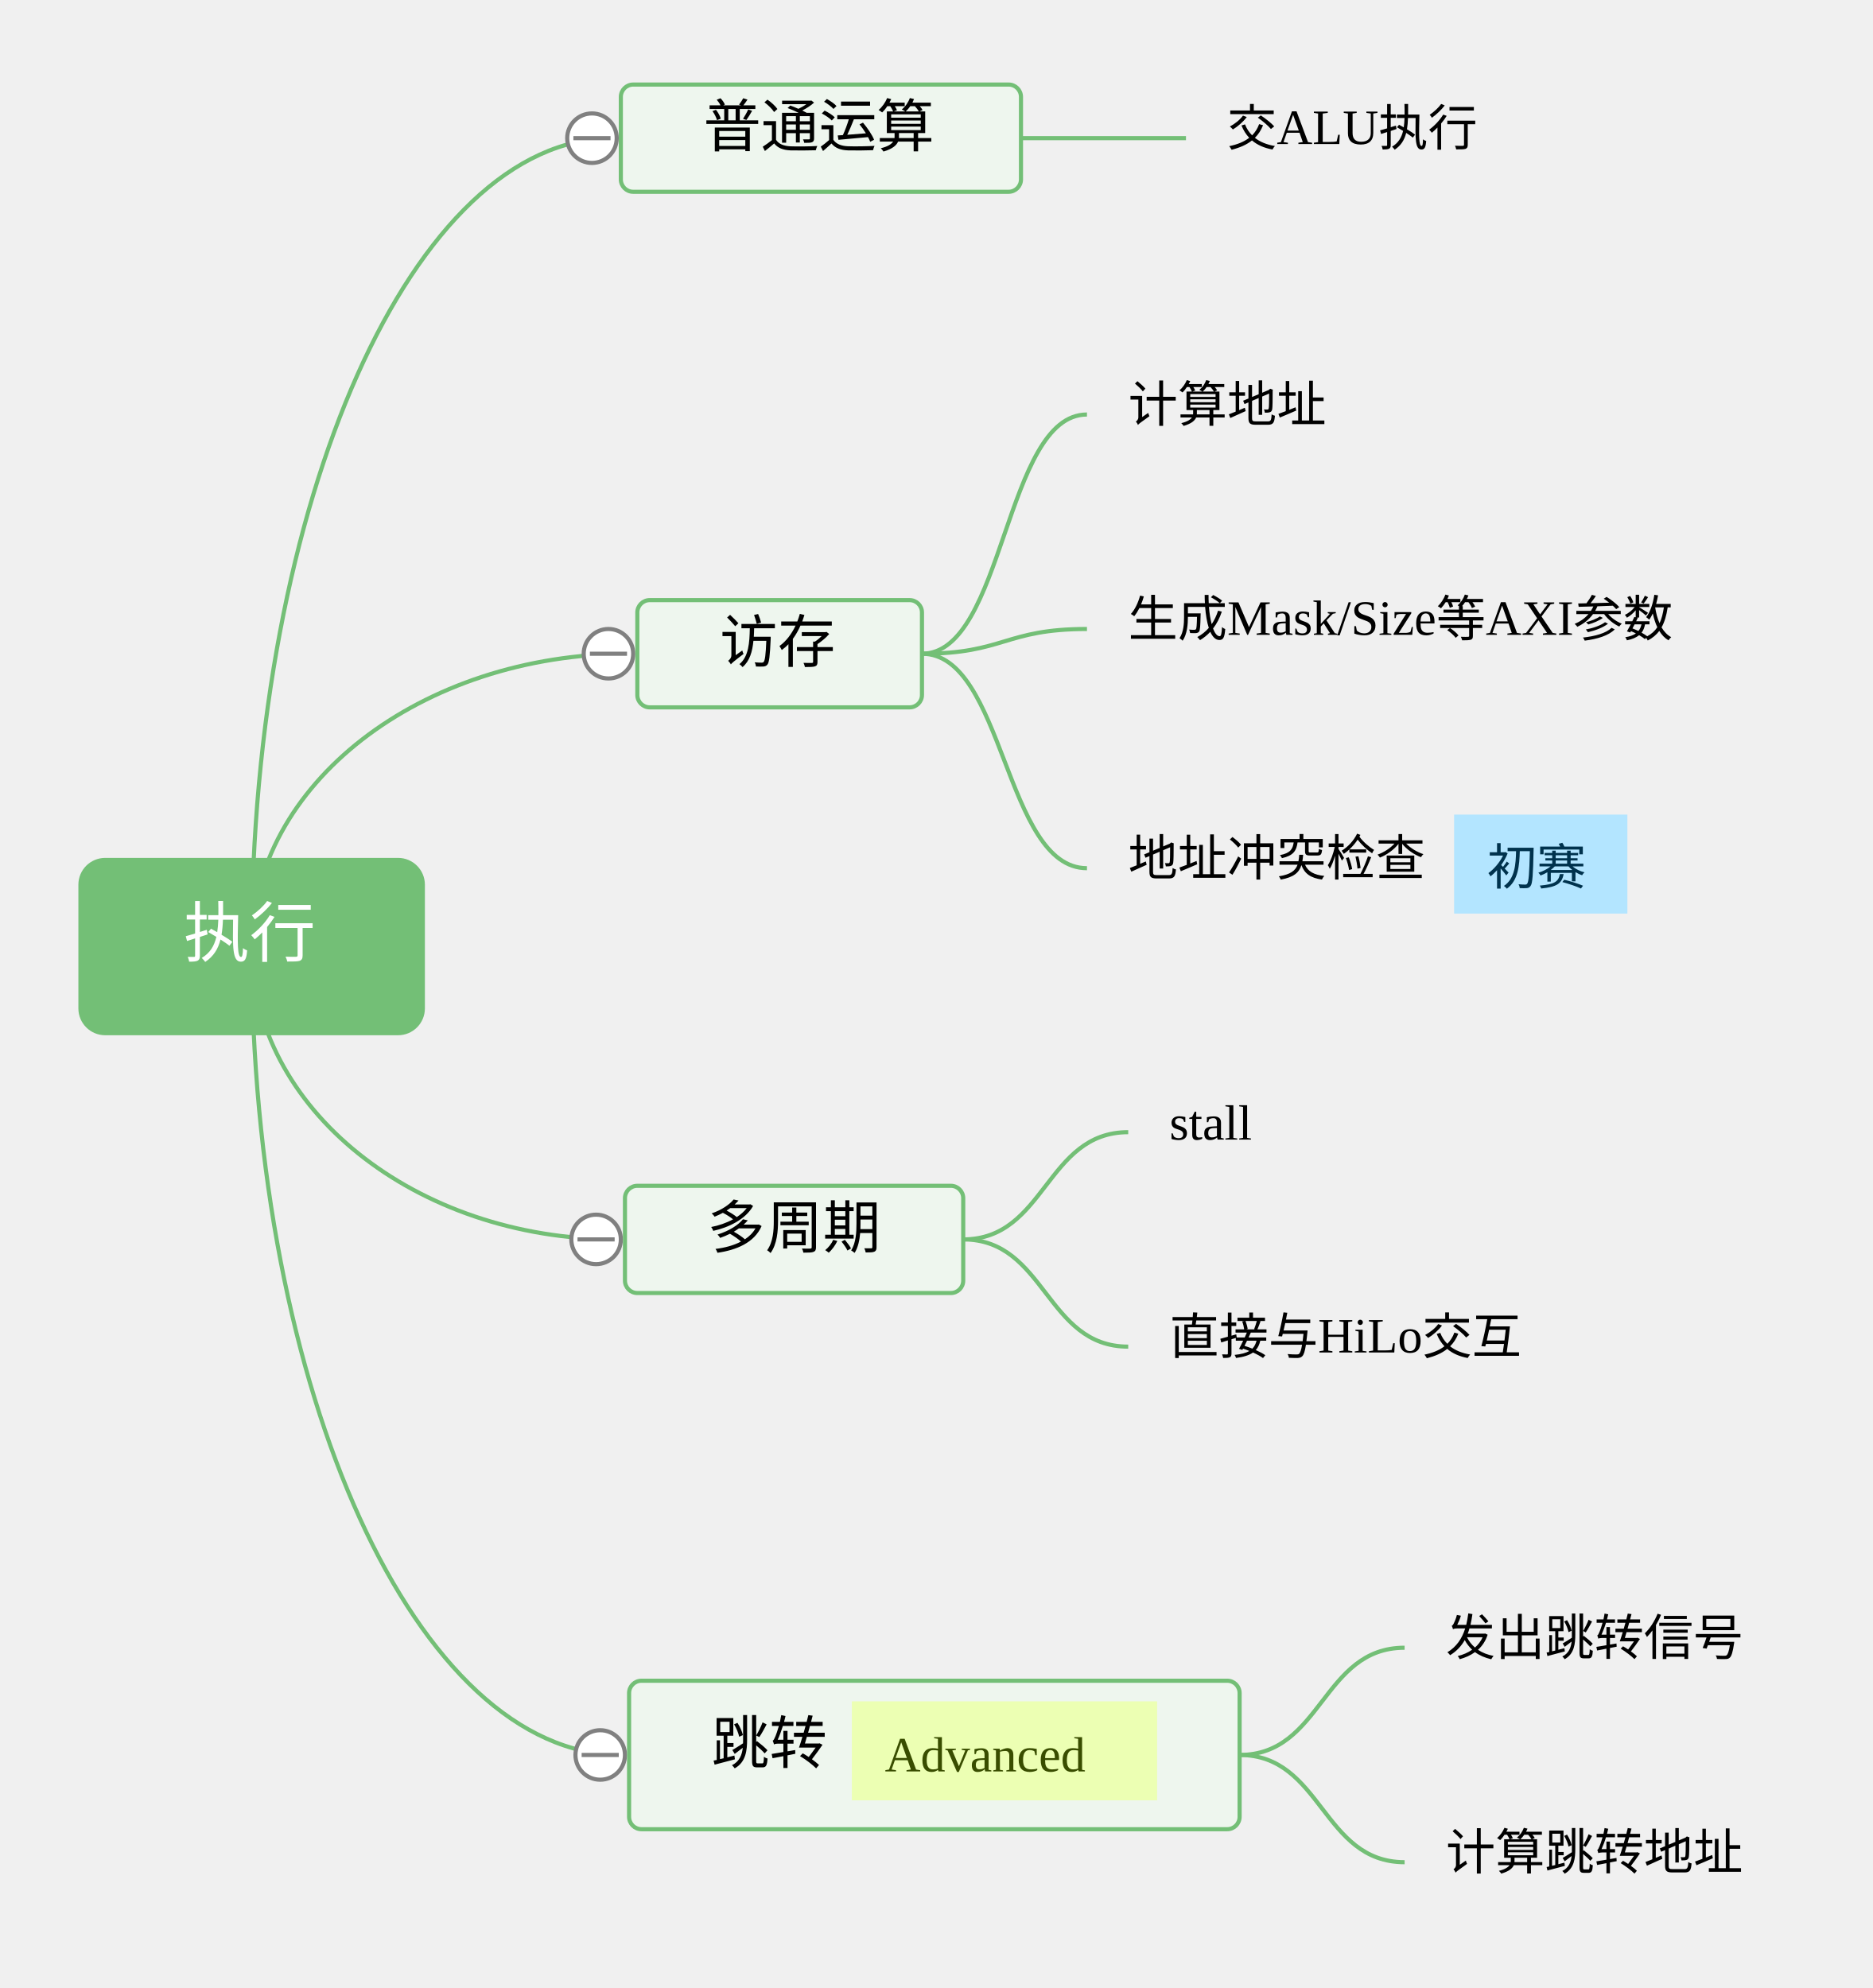
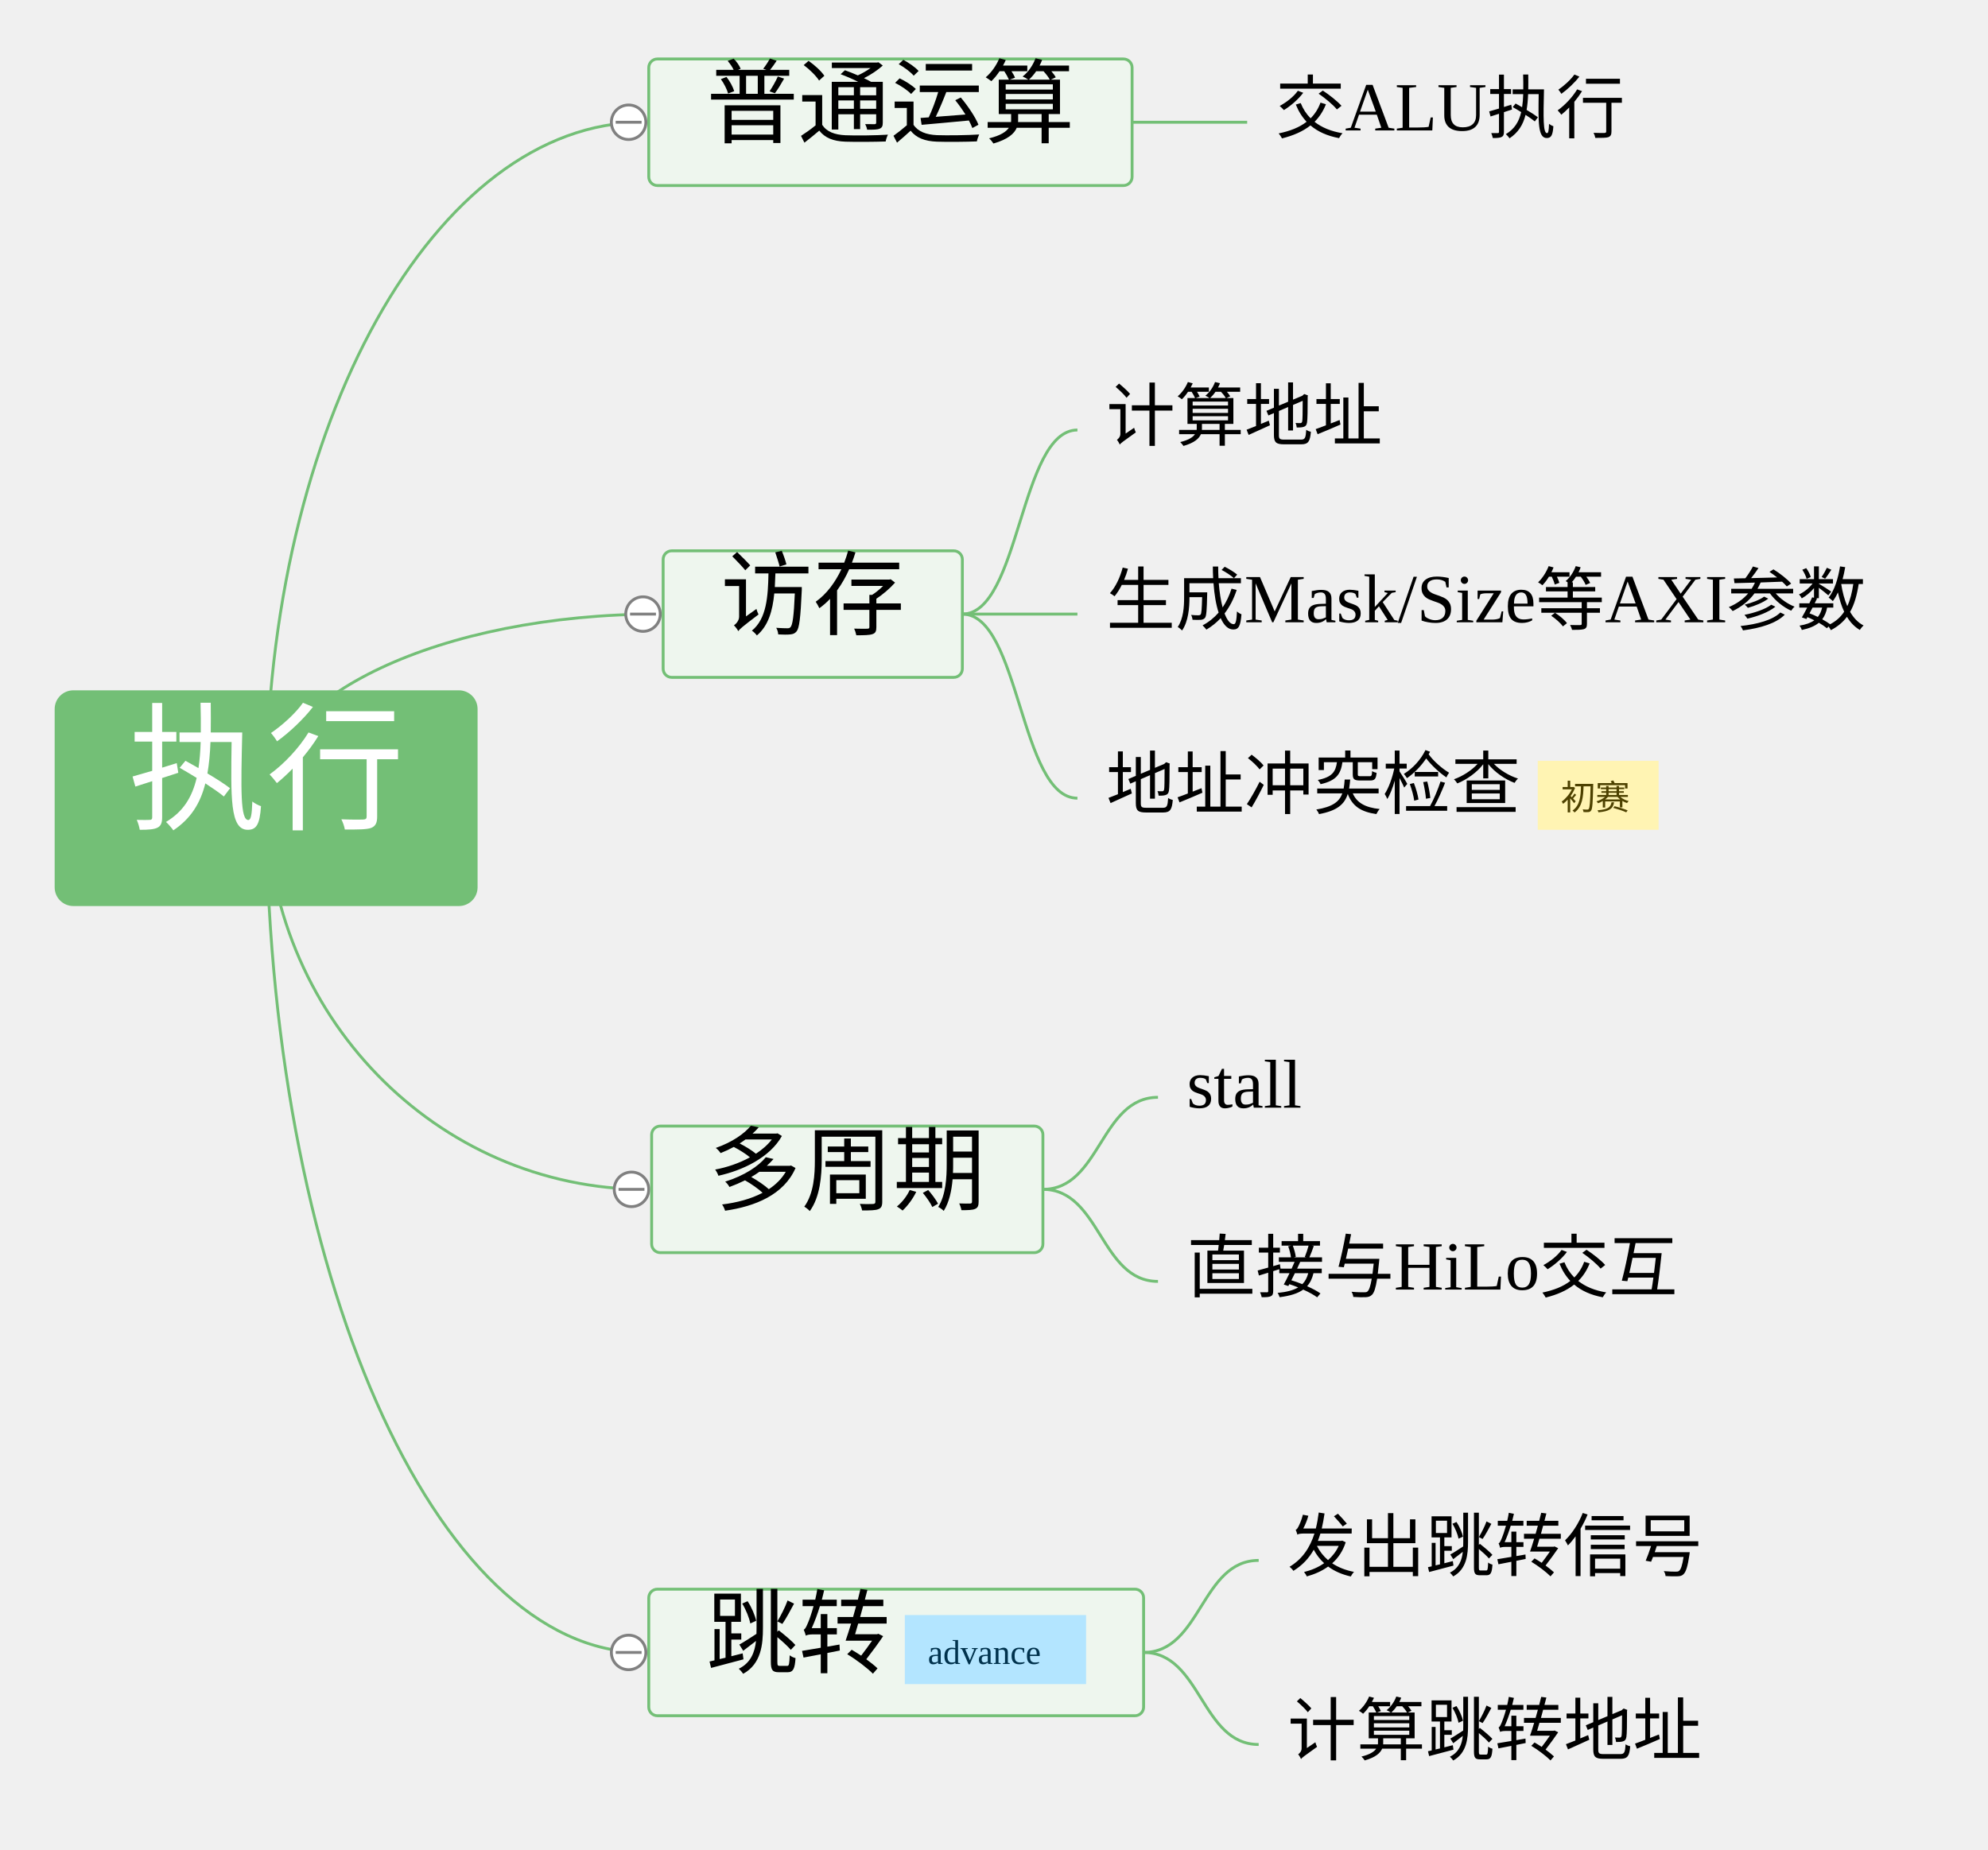
- <svg xmlns="http://www.w3.org/2000/svg" id="kity_svg_6" version="1.1" width="454" height="482" style="background: rgb(251, 251, 251); visibility: visible;" viewBox="0 0 454 482">
+ <svg xmlns="http://www.w3.org/2000/svg" id="kity_svg_6" version="1.1" width="691" height="643" style="background: rgb(251, 251, 251); visibility: visible;" viewBox="0 0 691 643">
  <defs id="kity_defs_7">
    <linearGradient id="kity_linearGradient_17" x1="0" y1="0" x2="0" y2="1">
      <stop id="kity_stop_18" offset="0" stop-color="rgb(255, 255, 255)" />
      <stop id="kity_stop_19" offset="1" stop-color="rgb(204, 204, 204)" />
    </linearGradient>
-     <marker id="kity_marker_4" orient="auto" refX="6" refY="0" viewBox="-7 -7 14 14" markerWidth="7" markerHeight="7" markerUnits="userSpaceOnUse">
-       <path id="kity_path_5" fill="rgb(191, 115, 115)" stroke="none" d="M6,0A6,6,0,1,1,-6,0A6,6,0,1,1,6,0" />
-     </marker>
    <marker id="kity_marker_2" orient="auto" refX="6" refY="0" viewBox="-7 -7 14 14" markerWidth="7" markerHeight="7" markerUnits="userSpaceOnUse">
      <path id="kity_path_3" fill="rgb(115, 191, 118)" stroke="none" d="M6,0A6,6,0,1,1,-6,0A6,6,0,1,1,6,0" />
    </marker>
  </defs>
  <g id="kity_g_8">
    <g id="minder1" text-rendering="optimize-speed">
      <g id="minder_connect_group1">
-         <path id="kity_path_31" fill="none" stroke="rgb(115, 191, 118)" stroke-width="1" d="M61,229.5A87.5,196,0,0,1,148.5,33.5" />
-         <path id="kity_path_39" fill="none" stroke="rgb(115, 191, 118)" stroke-width="1" d="M61,229.5A91.5,71,0,0,1,152.5,158.5" />
-         <path id="kity_path_47" fill="none" stroke="rgb(115, 191, 118)" stroke-width="1" d="M61,229.5A88.5,71,0,0,0,149.5,300.5" />
-         <path id="kity_path_99" fill="none" stroke="rgb(115, 191, 118)" stroke-width="1" d="M61,229.5A89.5,196,0,0,0,150.5,425.5" />
-         <path id="kity_path_160" fill="none" stroke="rgb(115, 191, 118)" stroke-width="1" d="M223.5,158.5C243.5,158.5,243.5,100.5,263.5,100.5" />
-         <path id="kity_path_161" fill="none" stroke="rgb(115, 191, 118)" stroke-width="1" d="M223.5,158.5C243.5,158.5,243.5,152.5,263.5,152.5" />
-         <path id="kity_path_162" fill="none" stroke="rgb(115, 191, 118)" stroke-width="1" d="M223.5,158.5C243.5,158.5,243.5,210.5,263.5,210.5" />
-         <path id="kity_path_163" fill="none" stroke="rgb(115, 191, 118)" stroke-width="1" d="M247.5,33.5C267.5,33.5,267.5,33.5,287.5,33.5" />
-         <path id="kity_path_164" fill="none" stroke="rgb(115, 191, 118)" stroke-width="1" d="M233.5,300.5C253.5,300.5,253.5,274.5,273.5,274.5" />
-         <path id="kity_path_165" fill="none" stroke="rgb(115, 191, 118)" stroke-width="1" d="M233.5,300.5C253.5,300.5,253.5,326.5,273.5,326.5" />
-         <path id="kity_path_166" fill="none" stroke="rgb(115, 191, 118)" stroke-width="1" d="M300.5,425.5C320.5,425.5,320.5,399.5,340.5,399.5" />
-         <path id="kity_path_167" fill="none" stroke="rgb(115, 191, 118)" stroke-width="1" d="M300.5,425.5C320.5,425.5,320.5,451.5,340.5,451.5" />
+         <path id="kity_path_31" fill="none" stroke="rgb(115, 191, 118)" stroke-width="1" d="M92.5,277.5A131,235,0,0,1,223.5,42.5" />
+         <path id="kity_path_35" fill="none" stroke="rgb(115, 191, 118)" stroke-width="1" d="M92.5,277.5A136,64,0,0,1,228.5,213.5" />
+         <path id="kity_path_43" fill="none" stroke="rgb(115, 191, 118)" stroke-width="1" d="M92.5,277.5A132,136,0,0,0,224.5,413.5" />
+         <path id="kity_path_49" fill="none" stroke="rgb(115, 191, 118)" stroke-width="1" d="M92.5,277.5A131,297,0,0,0,223.5,574.5" />
+         <path id="kity_path_144" fill="none" stroke="rgb(115, 191, 118)" stroke-width="1" d="M393.5,42.5C413.5,42.5,413.5,42.5,433.5,42.5" />
+         <path id="kity_path_145" fill="none" stroke="rgb(115, 191, 118)" stroke-width="1" d="M334.5,213.5C354.5,213.5,354.5,149.5,374.5,149.5" />
+         <path id="kity_path_146" fill="none" stroke="rgb(115, 191, 118)" stroke-width="1" d="M334.5,213.5C354.5,213.5,354.5,213.5,374.5,213.5" />
+         <path id="kity_path_147" fill="none" stroke="rgb(115, 191, 118)" stroke-width="1" d="M334.5,213.5C354.5,213.5,354.5,277.5,374.5,277.5" />
+         <path id="kity_path_150" fill="none" stroke="rgb(115, 191, 118)" stroke-width="1" d="M362.5,413.5C382.5,413.5,382.5,381.5,402.5,381.5" />
+         <path id="kity_path_151" fill="none" stroke="rgb(115, 191, 118)" stroke-width="1" d="M362.5,413.5C382.5,413.5,382.5,445.5,402.5,445.5" />
+         <path id="kity_path_152" fill="none" stroke="rgb(115, 191, 118)" stroke-width="1" d="M397.5,574.5C417.5,574.5,417.5,542.5,437.5,542.5" />
+         <path id="kity_path_153" fill="none" stroke="rgb(115, 191, 118)" stroke-width="1" d="M397.5,574.5C417.5,574.5,417.5,606.5,437.5,606.5" />
      </g>
      <g id="minder_node1">
-         <path id="kity_path_138" fill="rgba(0, 0, 0, .25)" stroke="none" d="M43.5,217.5h58a5,5,0,0,1,5,5v24a5,5,0,0,1,-5,5h-58a5,5,0,0,1,-5,-5v-24a5,5,0,0,1,5,-5z" display="none" />
-         <path id="node_outline1" fill="rgb(115, 191, 118)" stroke="rgb(115, 191, 118)" d="M25.5,209.5h71a5,5,0,0,1,5,5v30a5,5,0,0,1,-5,5h-71a5,5,0,0,1,-5,-5v-30a5,5,0,0,1,5,-5z" stroke-width="3" />
+         <path id="node_outline1" fill="rgb(115, 191, 118)" stroke="rgb(115, 191, 118)" d="M25.5,241.5h134a5,5,0,0,1,5,5v62a5,5,0,0,1,-5,5h-134a5,5,0,0,1,-5,-5v-62a5,5,0,0,1,5,-5z" stroke-width="3" />
        <g id="node_text1" fill="white">
-           <text id="kity_text_22" text-rendering="inherit" font-size="16" dy=".8em" y="219.1" x="44.5">执行</text>
+           <text id="kity_text_22" text-rendering="inherit" font-size="48" dy=".8em" y="246.3" x="44.5">执行</text>
        </g>
      </g>
      <g id="kity_g_12" display="none">
-         <path id="kity_path_13" fill="none" stroke="none" d="M44.5,229.5h0v0h0z" />
+         <path id="kity_path_13" fill="none" stroke="none" d="M44.5,277.5h0v0h0z" />
      </g>
      <g id="kity_g_14" display="none">
-         <path id="kity_path_15" fill="rgba(0, 153, 5, 0.5)" stroke="none" d="M345.5,270.5h159v15h-159z" />
-         <path id="kity_path_16" fill="none" stroke="rgb(0, 128, 4)" d="M345.5,270.5L504.5,270.5" stroke-width="1" />
+         <path id="kity_path_15" fill="none" stroke="none" d="M44.5,277.5h0v0h0z" />
+         <path id="kity_path_16" fill="none" stroke="none" />
      </g>
      <g id="minder_node2" opacity="1">
-         <path id="kity_path_134" fill="rgba(0, 0, 0, .25)" stroke="none" d="M169.5,26.5h75a5,5,0,0,1,5,5v14a5,5,0,0,1,-5,5h-75a5,5,0,0,1,-5,-5v-14a5,5,0,0,1,5,-5z" display="none" />
-         <g id="node_expander1" style="cursor: pointer;">
-           <path id="kity_path_36" fill="white" stroke="gray" d="M149.5,33.5A6,6,0,1,1,137.5,33.5A6,6,0,1,1,149.5,33.5" />
-           <path id="kity_path_37" fill="none" stroke="gray" d="M139,33.5L148,33.5" />
+         <g id="node_expander2" style="cursor: pointer;">
+           <path id="kity_path_102" fill="white" stroke="gray" d="M224.5,42.5A6,6,0,1,1,212.5,42.5A6,6,0,1,1,224.5,42.5" />
+           <path id="kity_path_103" fill="none" stroke="gray" d="M214,42.5L223,42.5" />
        </g>
-         <path id="node_outline2" fill="rgb(238, 246, 238)" stroke="rgb(115, 191, 118)" d="M153.5,20.5h91a3,3,0,0,1,3,3v20a3,3,0,0,1,-3,3h-91a3,3,0,0,1,-3,-3v-20a3,3,0,0,1,3,-3z" stroke-width="1" />
-         <g id="node_text2" fill="black">
-           <text id="kity_text_33" text-rendering="inherit" font-size="14" dy=".8em" y="24.4" x="170.5">普通运算</text>
-         </g>
-       </g>
-       <g id="minder_node3" opacity="1">
-         <path id="kity_path_135" fill="rgba(0, 0, 0, .25)" stroke="none" d="M173.5,151.5h43a5,5,0,0,1,5,5v14a5,5,0,0,1,-5,5h-43a5,5,0,0,1,-5,-5v-14a5,5,0,0,1,5,-5z" display="none" />
-         <g id="node_expander2" style="cursor: pointer;">
-           <path id="kity_path_44" fill="white" stroke="gray" d="M153.5,158.5A6,6,0,1,1,141.5,158.5A6,6,0,1,1,153.5,158.5" />
-           <path id="kity_path_45" fill="none" stroke="gray" d="M143,158.5L152,158.5" />
-         </g>
-         <path id="node_outline3" fill="rgb(238, 246, 238)" stroke="rgb(115, 191, 118)" d="M157.5,145.5h63a3,3,0,0,1,3,3v20a3,3,0,0,1,-3,3h-63a3,3,0,0,1,-3,-3v-20a3,3,0,0,1,3,-3z" stroke-width="1" />
+         <path id="node_outline3" fill="rgb(238, 246, 238)" stroke="rgb(115, 191, 118)" d="M228.5,20.5h162a3,3,0,0,1,3,3v38a3,3,0,0,1,-3,3h-162a3,3,0,0,1,-3,-3v-38a3,3,0,0,1,3,-3z" stroke-width="1" />
        <g id="node_text3" fill="black">
-           <text id="kity_text_41" text-rendering="inherit" font-size="14" dy=".8em" y="149.4" x="174.5">访存</text>
+           <text id="kity_text_57" text-rendering="inherit" font-size="32" dy=".8em" y="21.7" x="245.5">普通运算</text>
        </g>
      </g>
      <g id="minder_node4" opacity="1">
-         <path id="kity_path_136" fill="rgba(0, 0, 0, .25)" stroke="none" d="M170.5,293.5h58a5,5,0,0,1,5,5v14a5,5,0,0,1,-5,5h-58a5,5,0,0,1,-5,-5v-14a5,5,0,0,1,5,-5z" display="none" />
-         <g id="node_expander3" style="cursor: pointer;">
-           <path id="kity_path_52" fill="white" stroke="gray" d="M150.5,300.5A6,6,0,1,1,138.5,300.5A6,6,0,1,1,150.5,300.5" />
-           <path id="kity_path_53" fill="none" stroke="gray" d="M140,300.5L149,300.5" />
+         <g id="node_expander6" style="cursor: pointer;">
+           <path id="kity_path_114" fill="white" stroke="gray" d="M229.5,213.5A6,6,0,1,1,217.5,213.5A6,6,0,1,1,229.5,213.5" />
+           <path id="kity_path_115" fill="none" stroke="gray" d="M219,213.5L228,213.5" />
        </g>
-         <path id="node_outline4" fill="rgb(238, 246, 238)" stroke="rgb(115, 191, 118)" d="M154.5,287.5h76a3,3,0,0,1,3,3v20a3,3,0,0,1,-3,3h-76a3,3,0,0,1,-3,-3v-20a3,3,0,0,1,3,-3z" stroke-width="1" />
-         <g id="node_text4" fill="black">
-           <text id="kity_text_49" text-rendering="inherit" font-size="14" dy=".8em" y="291.4" x="171.5">多周期</text>
+         <path id="node_outline7" fill="rgb(238, 246, 238)" stroke="rgb(115, 191, 118)" d="M233.5,191.5h98a3,3,0,0,1,3,3v38a3,3,0,0,1,-3,3h-98a3,3,0,0,1,-3,-3v-38a3,3,0,0,1,3,-3z" stroke-width="1" />
+         <g id="node_text7" fill="black">
+           <text id="kity_text_65" text-rendering="inherit" font-size="32" dy=".8em" y="192.7" x="250.5">访存</text>
        </g>
      </g>
-       <g id="minder_node10" opacity="1">
-         <path id="kity_path_137" fill="rgba(0, 0, 0, .25)" stroke="none" d="M171.5,414.5h122a5,5,0,0,1,5,5v22a5,5,0,0,1,-5,5h-122a5,5,0,0,1,-5,-5v-22a5,5,0,0,1,5,-5z" display="none" />
+       <g id="minder_node8" opacity="1">
        <g id="node_expander9" style="cursor: pointer;">
-           <path id="kity_path_104" fill="white" stroke="gray" d="M151.5,425.5A6,6,0,1,1,139.5,425.5A6,6,0,1,1,151.5,425.5" />
-           <path id="kity_path_105" fill="none" stroke="gray" d="M141,425.5L150,425.5" />
+           <path id="kity_path_123" fill="white" stroke="gray" d="M225.5,413.5A6,6,0,1,1,213.5,413.5A6,6,0,1,1,225.5,413.5" />
+           <path id="kity_path_124" fill="none" stroke="gray" d="M215,413.5L224,413.5" />
        </g>
-         <path id="node_outline10" fill="rgb(238, 246, 238)" stroke="rgb(115, 191, 118)" d="M155.5,407.5h142a3,3,0,0,1,3,3v30a3,3,0,0,1,-3,3h-142a3,3,0,0,1,-3,-3v-30a3,3,0,0,1,3,-3z" stroke-width="1" />
+         <path id="node_outline10" fill="rgb(238, 246, 238)" stroke="rgb(115, 191, 118)" d="M229.5,391.5h130a3,3,0,0,1,3,3v38a3,3,0,0,1,-3,3h-130a3,3,0,0,1,-3,-3v-38a3,3,0,0,1,3,-3z" stroke-width="1" />
        <g id="node_text10" fill="black">
-           <text id="kity_text_101" text-rendering="inherit" font-size="14" dy=".8em" y="416.4" x="172.5">跳转</text>
+           <text id="kity_text_71" text-rendering="inherit" font-size="32" dy=".8em" y="392.7" x="246.5">多周期</text>
        </g>
-         <g id="kity_g_114">
-           <g id="kity_g_115">
-             <path id="kity_path_116" fill="rgb(236, 255, 179)" stroke="none" d="M206.5,412.5h74v24h-74z" />
-             <text id="kity_text_117" text-rendering="geometricPrecision" font-size="12" dy="5" x="214.5" fill="rgb(57, 77, 0)" y="424.5">Advanced</text>
+       </g>
+       <g id="minder_node11" opacity="1">
+         <g id="node_expander12" style="cursor: pointer;">
+           <path id="kity_path_132" fill="white" stroke="gray" d="M224.5,574.5A6,6,0,1,1,212.5,574.5A6,6,0,1,1,224.5,574.5" />
+           <path id="kity_path_133" fill="none" stroke="gray" d="M214,574.5L223,574.5" />
+         </g>
+         <path id="node_outline13" fill="rgb(238, 246, 238)" stroke="rgb(115, 191, 118)" d="M228.5,552.5h166a3,3,0,0,1,3,3v38a3,3,0,0,1,-3,3h-166a3,3,0,0,1,-3,-3v-38a3,3,0,0,1,3,-3z" stroke-width="1" />
+         <g id="node_text13" fill="black">
+           <text id="kity_text_77" text-rendering="inherit" font-size="32" dy=".8em" y="553.7" x="245.5">跳转</text>
+         </g>
+         <g id="kity_g_82">
+           <g id="kity_g_83">
+             <path id="kity_path_84" fill="rgb(179, 229, 255)" stroke="none" d="M314.5,561.5h63v24h-63z" />
+             <text id="kity_text_85" text-rendering="geometricPrecision" font-size="12" dy="5" x="322.5" fill="rgb(0, 50, 77)" y="573.5">advance</text>
+           </g>
+           <g id="kity_g_154" display="none">
+             <path id="kity_path_155" fill="rgb(255, 212, 179)" stroke="none" d="M382.5,561.5h71v24h-71z" />
+             <text id="kity_text_156" text-rendering="geometricPrecision" font-size="12" dy="5" x="390.5" fill="rgb(77, 33, 0)" y="573.5">advanced</text>
+           </g>
+           <g id="kity_g_157" display="none">
+             <path id="kity_path_158" fill="rgb(255, 212, 179)" stroke="none" d="M471.5,561.5h71v24h-71z" />
+             <text id="kity_text_159" text-rendering="geometricPrecision" font-size="12" dy="5" x="479.5" fill="rgb(77, 33, 0)" y="573.5">advanced</text>
          </g>
        </g>
      </g>
+       <g id="minder_node3">
+         <g id="node_expander1" style="cursor: pointer;" display="none">
+           <path id="kity_path_99" fill="white" stroke="gray" d="M433.5,42.5A6,6,0,1,1,421.5,42.5A6,6,0,1,1,433.5,42.5" />
+           <path id="kity_path_100" fill="none" stroke="gray" />
+         </g>
+         <path id="node_outline2" fill="none" stroke="none" d="M438.5,25.5h129a5,5,0,0,1,5,5v24a5,5,0,0,1,-5,5h-129a5,5,0,0,1,-5,-5v-24a5,5,0,0,1,5,-5z" stroke-width="3" />
+         <g id="node_text2" fill="black">
+           <text id="kity_text_55" text-rendering="inherit" font-size="24" dy=".8em" y="26.9" x="443.5">交ALU执行</text>
+         </g>
+       </g>
+       <g id="minder_node5">
+         <g id="node_expander3" style="cursor: pointer;" display="none">
+           <path id="kity_path_105" fill="white" stroke="gray" d="M374.5,149.5A6,6,0,1,1,362.5,149.5A6,6,0,1,1,374.5,149.5" />
+           <path id="kity_path_106" fill="none" stroke="gray" />
+         </g>
+         <path id="node_outline4" fill="none" stroke="none" d="M379.5,132.5h106a5,5,0,0,1,5,5v24a5,5,0,0,1,-5,5h-106a5,5,0,0,1,-5,-5v-24a5,5,0,0,1,5,-5z" stroke-width="3" />
+         <g id="node_text4" fill="black">
+           <text id="kity_text_59" text-rendering="inherit" font-size="24" dy=".8em" y="133.9" x="384.5">计算地址</text>
+         </g>
+       </g>
      <g id="minder_node6">
-         <path id="kity_path_140" fill="rgba(0, 0, 0, .25)" stroke="none" d="M304,72h0a34,34,0,0,1,34,34v0a34,34,0,0,1,-34,34h0a34,34,0,0,1,-34,-34v0a34,34,0,0,1,34,-34z" display="none" />
-         <g id="node_expander5" style="cursor: pointer;" display="none">
-           <path id="kity_path_68" fill="white" stroke="gray" d="M263.5,100.5A6,6,0,1,1,251.5,100.5A6,6,0,1,1,263.5,100.5" />
-           <path id="kity_path_69" fill="none" stroke="gray" />
+         <g id="node_expander4" style="cursor: pointer;" display="none">
+           <path id="kity_path_108" fill="white" stroke="gray" d="M374.5,213.5A6,6,0,1,1,362.5,213.5A6,6,0,1,1,374.5,213.5" />
+           <path id="kity_path_109" fill="none" stroke="gray" />
        </g>
-         <path id="node_outline6" fill="none" stroke="none" d="M268.5,89.5h60a5,5,0,0,1,5,5v12a5,5,0,0,1,-5,5h-60a5,5,0,0,1,-5,-5v-12a5,5,0,0,1,5,-5z" stroke-width="3" />
-         <g id="node_text6" fill="black">
-           <text id="kity_text_65" text-rendering="inherit" font-size="12" dy=".8em" y="92.7" x="273.5">计算地址</text>
+         <path id="node_outline5" fill="none" stroke="none" d="M379.5,196.5h287a5,5,0,0,1,5,5v24a5,5,0,0,1,-5,5h-287a5,5,0,0,1,-5,-5v-24a5,5,0,0,1,5,-5z" stroke-width="3" />
+         <g id="node_text5" fill="black">
+           <text id="kity_text_61" text-rendering="inherit" font-size="24" dy=".8em" y="197.9" x="384.5">生成Mask/Size等AXI参数</text>
        </g>
      </g>
      <g id="minder_node7">
-         <path id="kity_path_141" fill="rgba(0, 0, 0, .25)" stroke="none" d="M352.5,77h0a81,81,0,0,1,81,81v0a81,81,0,0,1,-81,81h0a81,81,0,0,1,-81,-81v0a81,81,0,0,1,81,-81z" display="none" />
-         <g id="node_expander6" style="cursor: pointer;" display="none">
-           <path id="kity_path_76" fill="white" stroke="gray" d="M263.5,152.5A6,6,0,1,1,251.5,152.5A6,6,0,1,1,263.5,152.5" />
-           <path id="kity_path_77" fill="none" stroke="gray" />
+         <g id="node_expander5" style="cursor: pointer;" display="none">
+           <path id="kity_path_111" fill="white" stroke="gray" d="M374.5,277.5A6,6,0,1,1,362.5,277.5A6,6,0,1,1,374.5,277.5" />
+           <path id="kity_path_112" fill="none" stroke="gray" />
        </g>
-         <path id="node_outline7" fill="none" stroke="none" d="M268.5,141.5h149a5,5,0,0,1,5,5v12a5,5,0,0,1,-5,5h-149a5,5,0,0,1,-5,-5v-12a5,5,0,0,1,5,-5z" stroke-width="3" />
-         <g id="node_text7" fill="black">
-           <text id="kity_text_73" text-rendering="inherit" font-size="12" dy=".8em" y="144.7" x="273.5">生成Mask/Size等AXI参数</text>
+         <path id="node_outline6" fill="none" stroke="none" d="M379.5,260.5h202a5,5,0,0,1,5,5v24a5,5,0,0,1,-5,5h-202a5,5,0,0,1,-5,-5v-24a5,5,0,0,1,5,-5z" stroke-width="3" />
+         <g id="node_text6" fill="black">
+           <text id="kity_text_63" text-rendering="inherit" font-size="24" dy=".8em" y="261.9" x="384.5">地址冲突检查</text>
        </g>
-       </g>
-       <g id="minder_node8" opacity="1">
-         <path id="kity_path_142" fill="rgba(0, 0, 0, .25)" stroke="none" d="M346.5,139.5h0a76,76,0,0,1,76,76v0a76,76,0,0,1,-76,76h0a76,76,0,0,1,-76,-76v0a76,76,0,0,1,76,-76z" display="none" />
-         <g id="node_expander7" style="cursor: pointer;" display="none">
-           <path id="kity_path_84" fill="white" stroke="gray" d="M263.5,210.5A6,6,0,1,1,251.5,210.5A6,6,0,1,1,263.5,210.5" />
-           <path id="kity_path_85" fill="none" stroke="gray" />
-         </g>
-         <path id="node_outline8" fill="none" stroke="none" d="M268.5,193.5h131a5,5,0,0,1,5,5v24a5,5,0,0,1,-5,5h-131a5,5,0,0,1,-5,-5v-24a5,5,0,0,1,5,-5z" stroke-width="3" />
-         <g id="node_text8" fill="black">
-           <text id="kity_text_81" text-rendering="inherit" font-size="12" dy=".8em" y="202.7" x="273.5">地址冲突检查</text>
-         </g>
-         <g id="kity_g_86">
-           <g id="kity_g_87">
-             <path id="kity_path_88" fill="rgb(179, 229, 255)" stroke="none" d="M352.5,197.5h42v24h-42z" />
-             <text id="kity_text_89" text-rendering="geometricPrecision" font-size="12" dy="5" x="360.5" fill="rgb(0, 50, 77)" y="209.5">初赛</text>
+         <g id="kity_g_78">
+           <g id="kity_g_79">
+             <path id="kity_path_80" fill="rgb(255, 244, 179)" stroke="none" d="M534.5,264.5h42v24h-42z" />
+             <text id="kity_text_81" text-rendering="geometricPrecision" font-size="12" dy="5" x="542.5" fill="rgb(77, 65, 0)" y="276.5">初赛</text>
          </g>
        </g>
      </g>
-       <g id="minder_node5">
-         <path id="kity_path_139" fill="rgba(0, 0, 0, .25)" stroke="none" d="M334,0h0a39,39,0,0,1,39,39v0a39,39,0,0,1,-39,39h0a39,39,0,0,1,-39,-39v0a39,39,0,0,1,39,-39z" display="none" />
-         <g id="node_expander4" style="cursor: pointer;" display="none">
-           <path id="kity_path_60" fill="white" stroke="gray" d="M287.5,33.5A6,6,0,1,1,275.5,33.5A6,6,0,1,1,287.5,33.5" />
-           <path id="kity_path_61" fill="none" stroke="gray" />
+       <g id="minder_node9">
+         <g id="node_expander7" style="cursor: pointer;" display="none">
+           <path id="kity_path_117" fill="white" stroke="gray" d="M402.5,381.5A6,6,0,1,1,390.5,381.5A6,6,0,1,1,402.5,381.5" />
+           <path id="kity_path_118" fill="none" stroke="gray" />
        </g>
-         <path id="node_outline5" fill="none" stroke="none" d="M292.5,22.5h70a5,5,0,0,1,5,5v12a5,5,0,0,1,-5,5h-70a5,5,0,0,1,-5,-5v-12a5,5,0,0,1,5,-5z" stroke-width="3" />
-         <g id="node_text5" fill="black">
-           <text id="kity_text_57" text-rendering="inherit" font-size="12" dy=".8em" y="25.7" x="297.5">交ALU执行</text>
+         <path id="node_outline8" fill="none" stroke="none" d="M407.5,364.5h56a5,5,0,0,1,5,5v24a5,5,0,0,1,-5,5h-56a5,5,0,0,1,-5,-5v-24a5,5,0,0,1,5,-5z" stroke-width="3" />
+         <g id="node_text8" fill="black">
+           <text id="kity_text_67" text-rendering="inherit" font-size="24" dy=".8em" y="365.9" x="412.5">stall</text>
        </g>
      </g>
-       <g id="minder_node9">
-         <path id="kity_path_143" fill="rgba(0, 0, 0, .25)" stroke="none" d="M300,259h0a21,21,0,0,1,21,21v0a21,21,0,0,1,-21,21h0a21,21,0,0,1,-21,-21v0a21,21,0,0,1,21,-21z" display="none" />
+       <g id="minder_node10">
        <g id="node_expander8" style="cursor: pointer;" display="none">
-           <path id="kity_path_96" fill="white" stroke="gray" d="M273.5,274.5A6,6,0,1,1,261.5,274.5A6,6,0,1,1,273.5,274.5" />
-           <path id="kity_path_97" fill="none" stroke="gray" />
+           <path id="kity_path_120" fill="white" stroke="gray" d="M402.5,445.5A6,6,0,1,1,390.5,445.5A6,6,0,1,1,402.5,445.5" />
+           <path id="kity_path_121" fill="none" stroke="gray" />
        </g>
-         <path id="node_outline9" fill="none" stroke="none" d="M278.5,263.5h33a5,5,0,0,1,5,5v12a5,5,0,0,1,-5,5h-33a5,5,0,0,1,-5,-5v-12a5,5,0,0,1,5,-5z" stroke-width="3" />
+         <path id="node_outline9" fill="none" stroke="none" d="M407.5,428.5h183a5,5,0,0,1,5,5v24a5,5,0,0,1,-5,5h-183a5,5,0,0,1,-5,-5v-24a5,5,0,0,1,5,-5z" stroke-width="3" />
        <g id="node_text9" fill="black">
-           <text id="kity_text_93" text-rendering="inherit" font-size="12" dy=".8em" y="266.7" x="283.5">stall</text>
-         </g>
-       </g>
-       <g id="minder_node11">
-         <path id="kity_path_144" fill="rgba(0, 0, 0, .25)" stroke="none" d="M334,279h0a53,53,0,0,1,53,53v0a53,53,0,0,1,-53,53h0a53,53,0,0,1,-53,-53v0a53,53,0,0,1,53,-53z" display="none" />
-         <g id="node_expander10" style="cursor: pointer;" display="none">
-           <path id="kity_path_112" fill="white" stroke="gray" d="M273.5,326.5A6,6,0,1,1,261.5,326.5A6,6,0,1,1,273.5,326.5" />
-           <path id="kity_path_113" fill="none" stroke="gray" />
-         </g>
-         <path id="node_outline11" fill="none" stroke="none" d="M278.5,315.5h97a5,5,0,0,1,5,5v12a5,5,0,0,1,-5,5h-97a5,5,0,0,1,-5,-5v-12a5,5,0,0,1,5,-5z" stroke-width="3" />
-         <g id="node_text11" fill="black">
-           <text id="kity_text_109" text-rendering="inherit" font-size="12" dy=".8em" y="318.7" x="283.5">直接与HiLo交互</text>
+           <text id="kity_text_69" text-rendering="inherit" font-size="24" dy=".8em" y="429.9" x="412.5">直接与HiLo交互</text>
        </g>
      </g>
      <g id="minder_node12">
-         <path id="kity_path_145" fill="rgba(0, 0, 0, .25)" stroke="none" d="M394,359h0a46,46,0,0,1,46,46v0a46,46,0,0,1,-46,46h0a46,46,0,0,1,-46,-46v0a46,46,0,0,1,46,-46z" display="none" />
-         <g id="node_expander11" style="cursor: pointer;" display="none">
-           <path id="kity_path_124" fill="white" stroke="gray" d="M340.5,399.5A6,6,0,1,1,328.5,399.5A6,6,0,1,1,340.5,399.5" />
-           <path id="kity_path_125" fill="none" stroke="gray" />
+         <g id="node_expander10" style="cursor: pointer;" display="none">
+           <path id="kity_path_126" fill="white" stroke="gray" d="M437.5,542.5A6,6,0,1,1,425.5,542.5A6,6,0,1,1,437.5,542.5" />
+           <path id="kity_path_127" fill="none" stroke="gray" />
        </g>
-         <path id="node_outline12" fill="none" stroke="none" d="M345.5,388.5h84a5,5,0,0,1,5,5v12a5,5,0,0,1,-5,5h-84a5,5,0,0,1,-5,-5v-12a5,5,0,0,1,5,-5z" stroke-width="3" />
-         <g id="node_text12" fill="black">
-           <text id="kity_text_121" text-rendering="inherit" font-size="12" dy=".8em" y="391.7" x="350.5">发出跳转信号</text>
+         <path id="node_outline11" fill="none" stroke="none" d="M442.5,525.5h154a5,5,0,0,1,5,5v24a5,5,0,0,1,-5,5h-154a5,5,0,0,1,-5,-5v-24a5,5,0,0,1,5,-5z" stroke-width="3" />
+         <g id="node_text11" fill="black">
+           <text id="kity_text_73" text-rendering="inherit" font-size="24" dy=".8em" y="526.9" x="447.5">发出跳转信号</text>
        </g>
      </g>
      <g id="minder_node13">
-         <path id="kity_path_146" fill="rgba(0, 0, 0, .25)" stroke="none" d="M394,411h0a46,46,0,0,1,46,46v0a46,46,0,0,1,-46,46h0a46,46,0,0,1,-46,-46v0a46,46,0,0,1,46,-46z" display="none" />
-         <g id="node_expander12" style="cursor: pointer;" display="none">
-           <path id="kity_path_132" fill="white" stroke="gray" d="M340.5,451.5A6,6,0,1,1,328.5,451.5A6,6,0,1,1,340.5,451.5" />
-           <path id="kity_path_133" fill="none" stroke="gray" />
+         <g id="node_expander11" style="cursor: pointer;" display="none">
+           <path id="kity_path_129" fill="white" stroke="gray" d="M437.5,606.5A6,6,0,1,1,425.5,606.5A6,6,0,1,1,437.5,606.5" />
+           <path id="kity_path_130" fill="none" stroke="gray" />
        </g>
-         <path id="node_outline13" fill="none" stroke="none" d="M345.5,440.5h84a5,5,0,0,1,5,5v12a5,5,0,0,1,-5,5h-84a5,5,0,0,1,-5,-5v-12a5,5,0,0,1,5,-5z" stroke-width="3" />
-         <g id="node_text13" fill="black">
-           <text id="kity_text_129" text-rendering="inherit" font-size="12" dy=".8em" y="443.7" x="350.5">计算跳转地址</text>
+         <path id="node_outline12" fill="none" stroke="none" d="M442.5,589.5h154a5,5,0,0,1,5,5v24a5,5,0,0,1,-5,5h-154a5,5,0,0,1,-5,-5v-24a5,5,0,0,1,5,-5z" stroke-width="3" />
+         <g id="node_text12" fill="black">
+           <text id="kity_text_75" text-rendering="inherit" font-size="24" dy=".8em" y="590.9" x="447.5">计算跳转地址</text>
        </g>
      </g>
    </g>
  </g>
</svg>
